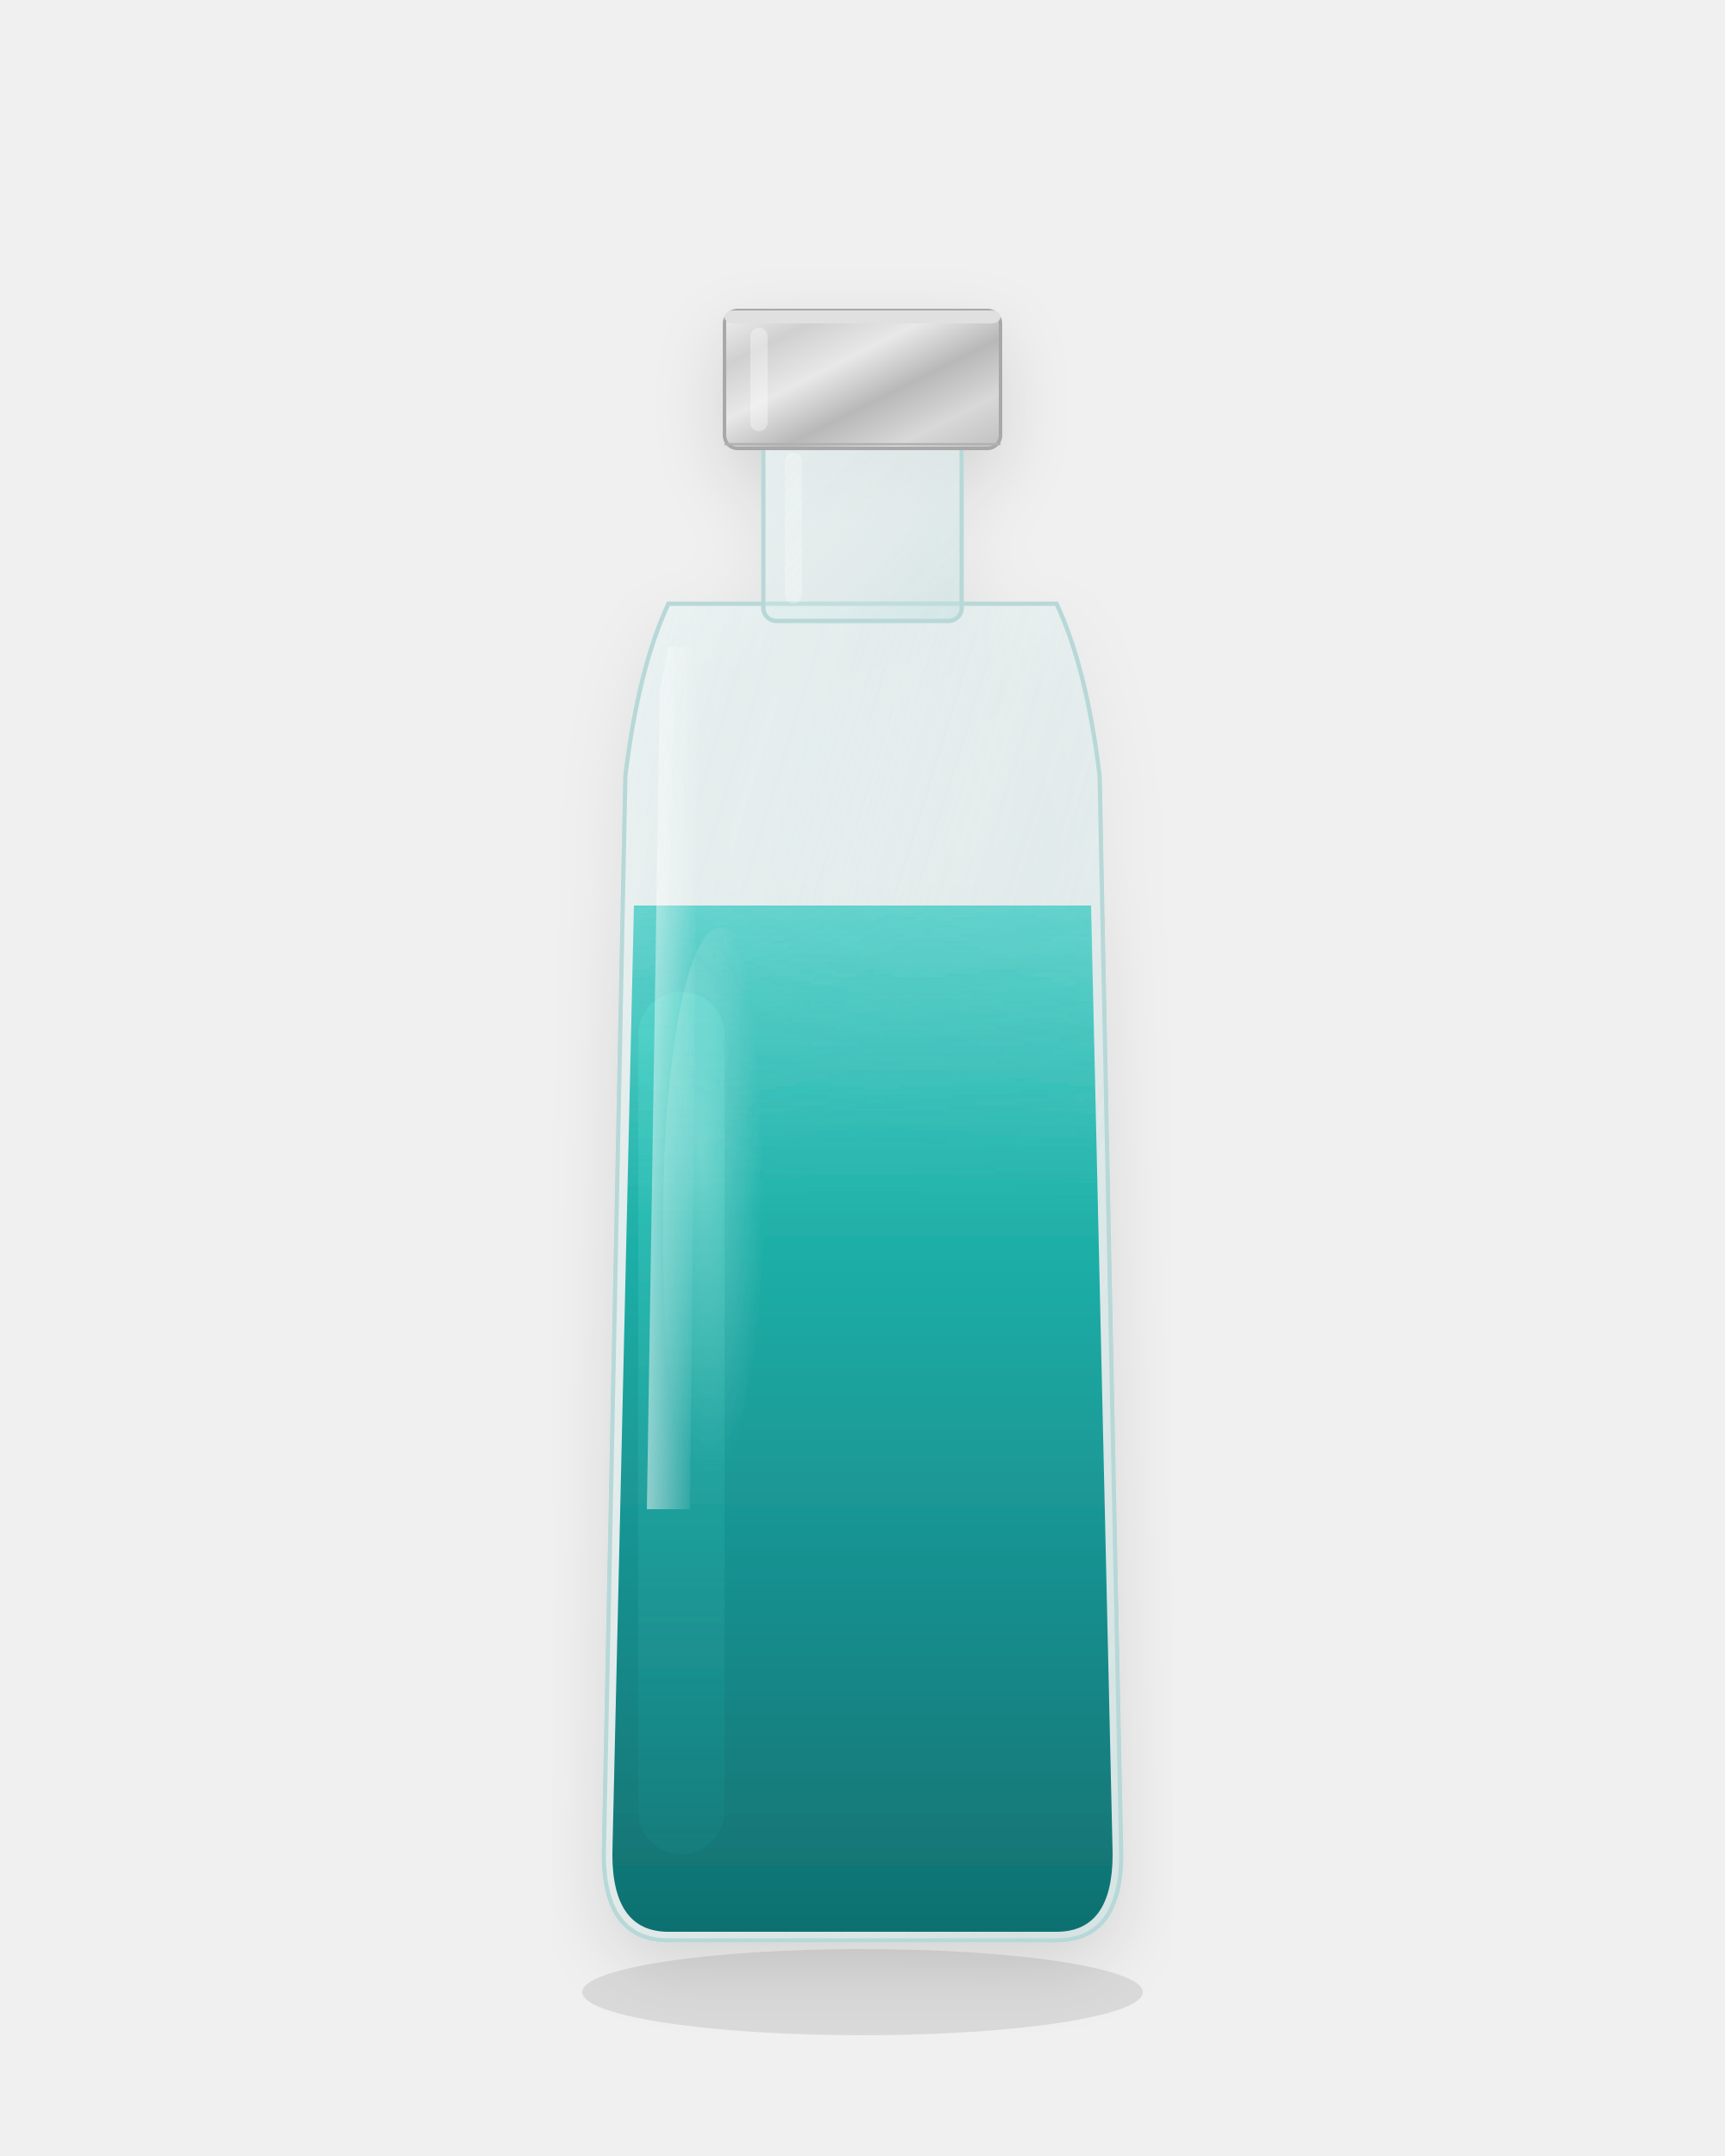
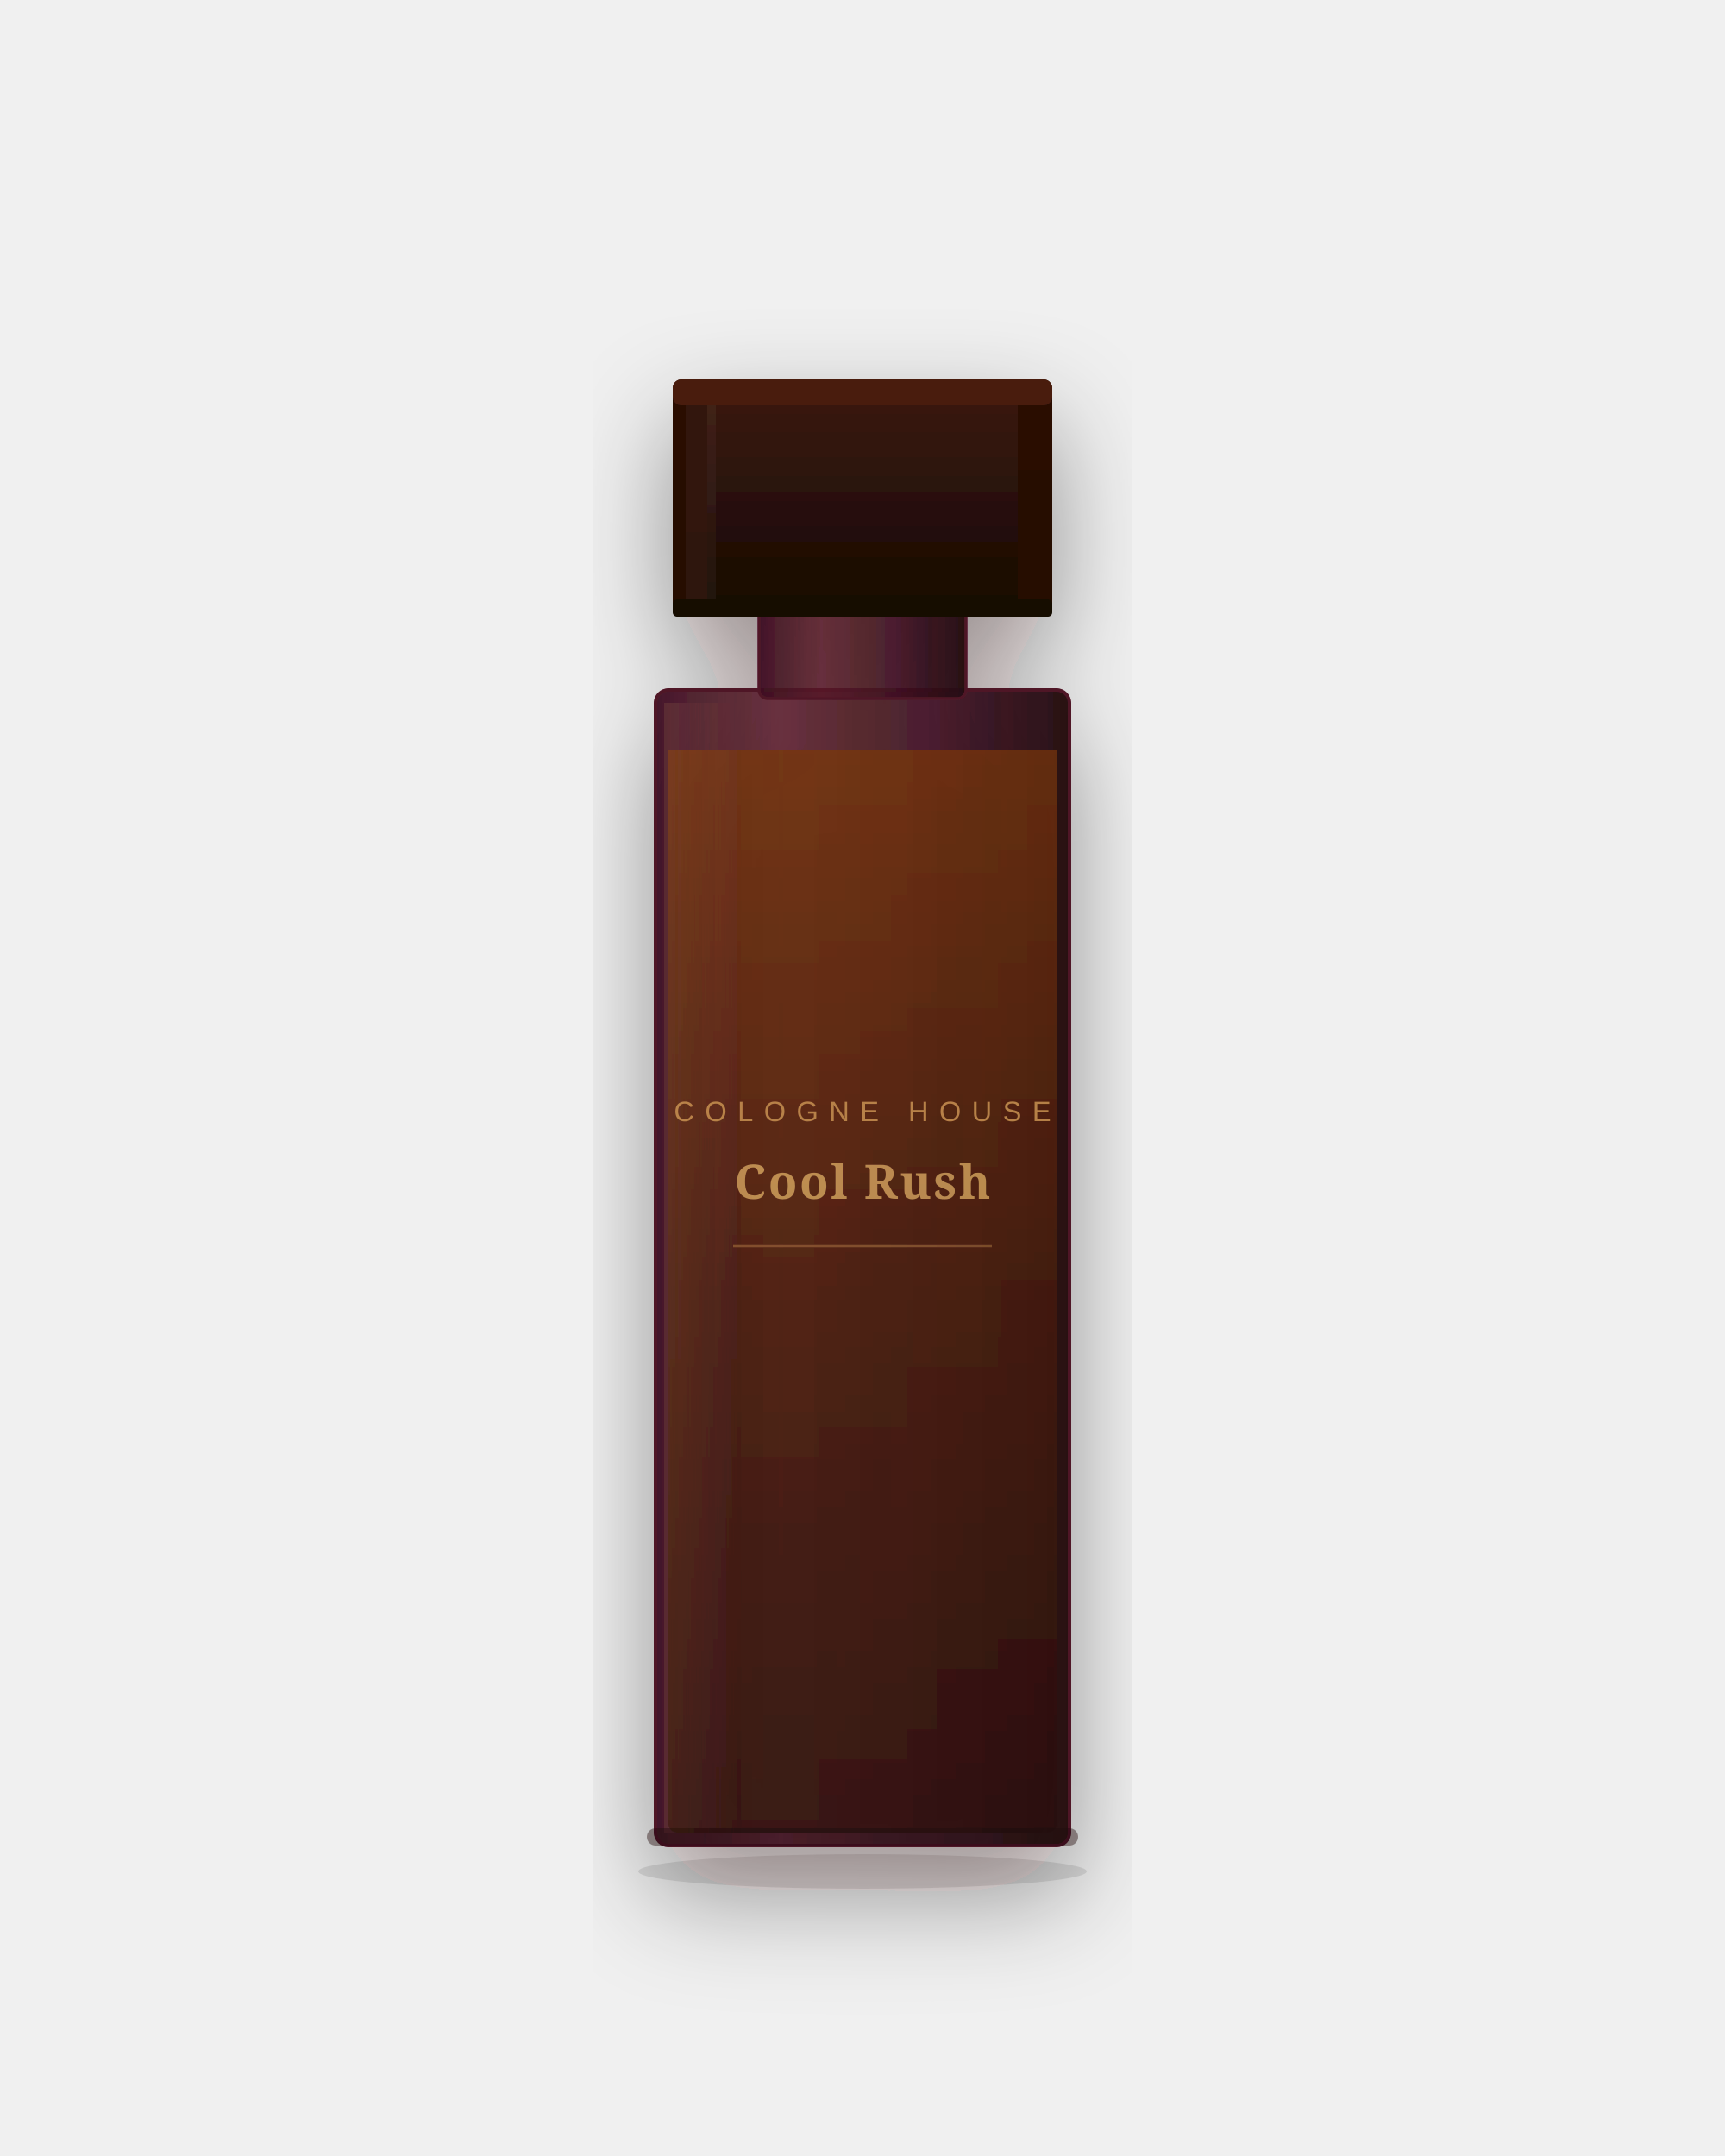
- <svg xmlns="http://www.w3.org/2000/svg" viewBox="0 0 400 500" fill="none">
+ <svg xmlns="http://www.w3.org/2000/svg" viewBox="0 0 400 500" width="400" height="500">
  <defs>
-     <linearGradient id="glassGrad" x1="0" y1="0" x2="1" y2="0.8">
-       <stop offset="0%" stop-color="#e8f5f5" stop-opacity="0.55" />
-       <stop offset="50%" stop-color="#d5eded" stop-opacity="0.3" />
-       <stop offset="100%" stop-color="#c5e0e0" stop-opacity="0.45" />
+     <linearGradient id="cr-glass" x1="0" y1="0" x2="1" y2="0">
+       <stop offset="0%" stop-color="#3d1020" stop-opacity="0.95" />
+       <stop offset="30%" stop-color="#581828" stop-opacity="0.82" />
+       <stop offset="68%" stop-color="#3d1020" stop-opacity="0.90" />
+       <stop offset="100%" stop-color="#250810" stop-opacity="0.98" />
    </linearGradient>
-     <linearGradient id="liquidGrad" x1="0" y1="0" x2="0" y2="1">
-       <stop offset="0%" stop-color="#30c8c0" stop-opacity="0.7" />
-       <stop offset="30%" stop-color="#20B2AA" />
-       <stop offset="65%" stop-color="#189090" />
-       <stop offset="100%" stop-color="#107070" />
+     <linearGradient id="cr-liquid" x1="0" y1="0" x2="0" y2="1">
+       <stop offset="0%" stop-color="#7a3808" />
+       <stop offset="50%" stop-color="#4a2008" />
+       <stop offset="100%" stop-color="#280e04" />
    </linearGradient>
-     <linearGradient id="mintGrad" x1="0" y1="0" x2="0" y2="1">
-       <stop offset="0%" stop-color="#60e8d8" stop-opacity="0.3" />
-       <stop offset="100%" stop-color="#20B2AA" stop-opacity="0.1" />
+     <linearGradient id="cr-cap" x1="0" y1="0" x2="0" y2="1">
+       <stop offset="0%" stop-color="#3c1a0c" />
+       <stop offset="100%" stop-color="#160804" />
    </linearGradient>
-     <linearGradient id="highlightGrad" x1="0" y1="0" x2="1" y2="0">
-       <stop offset="0%" stop-color="#ffffff" stop-opacity="0.5" />
-       <stop offset="100%" stop-color="#ffffff" stop-opacity="0" />
+     <linearGradient id="cr-hl" x1="0" y1="0" x2="1" y2="0">
+       <stop offset="0%" stop-color="#c08060" stop-opacity="0.3" />
+       <stop offset="100%" stop-color="#c08060" stop-opacity="0" />
    </linearGradient>
-     <linearGradient id="capGrad" x1="0" y1="0" x2="1" y2="1">
-       <stop offset="0%" stop-color="#f0f0f0" />
-       <stop offset="20%" stop-color="#d0d0d0" />
-       <stop offset="40%" stop-color="#e8e8e8" />
-       <stop offset="60%" stop-color="#b8b8b8" />
-       <stop offset="80%" stop-color="#d8d8d8" />
-       <stop offset="100%" stop-color="#c0c0c0" />
-     </linearGradient>
-     <filter id="shadow" x="-10%" y="-5%" width="120%" height="115%">
-       <feGaussianBlur in="SourceAlpha" stdDeviation="8" result="blur" />
-       <feOffset in="blur" dx="0" dy="6" result="offsetBlur" />
-       <feFlood flood-color="#000000" flood-opacity="0.12" result="color" />
-       <feComposite in="color" in2="offsetBlur" operator="in" result="shadow" />
-       <feMerge>
-         <feMergeNode in="shadow" />
-         <feMergeNode in="SourceGraphic" />
-       </feMerge>
+     <filter id="cr-sh">
+       <feDropShadow dx="0" dy="10" stdDeviation="12" flood-color="#180608" flood-opacity="0.4" />
    </filter>
-     <radialGradient id="reflectionGrad" cx="0.3" cy="0.3" r="0.45">
-       <stop offset="0%" stop-color="#ffffff" stop-opacity="0.3" />
-       <stop offset="100%" stop-color="#ffffff" stop-opacity="0" />
-     </radialGradient>
  </defs>
-   <ellipse cx="200" cy="462" rx="65" ry="10" fill="#000" opacity="0.09" />
-   <g filter="url(#shadow)">
-     <path d="       M 155 140       Q 148 155 145 180       L 140 430       Q 140 450 155 450       L 245 450       Q 260 450 260 430       L 255 180       Q 252 155 245 140       Z     " fill="url(#glassGrad)" stroke="#b8d8d8" stroke-width="1" />
-     <path d="       M 147 210       L 142 430       Q 142 448 155 448       L 245 448       Q 258 448 258 430       L 253 210       Z     " fill="url(#liquidGrad)" />
-     <rect x="148" y="230" width="20" height="200" rx="10" fill="url(#mintGrad)" />
-     <path d="       M 155 150       L 153 160       L 150 350       L 160 350       L 162 160       L 160 150       Z     " fill="url(#highlightGrad)" />
-     <ellipse cx="170" cy="300" rx="16" ry="85" fill="url(#reflectionGrad)" transform="rotate(-2 170 300)" />
-     <rect x="177" y="100" width="46" height="44" rx="3" fill="url(#glassGrad)" stroke="#b8d8d8" stroke-width="1" />
-     <rect x="182" y="105" width="4" height="35" rx="2" fill="#ffffff" opacity="0.25" />
-     <rect x="168" y="72" width="64" height="32" rx="3" fill="url(#capGrad)" stroke="#a8a8a8" stroke-width="0.8" />
-     <rect x="174" y="76" width="4" height="24" rx="2" fill="#ffffff" opacity="0.35" />
-     <rect x="168" y="72" width="64" height="3" rx="2" fill="#e0e0e0" />
-     <line x1="168" y1="103" x2="232" y2="103" stroke="#b0b0b0" stroke-width="0.5" />
+   <g filter="url(#cr-sh)">
+     <rect x="152" y="160" width="96" height="268" rx="3" fill="url(#cr-glass)" stroke="#501828" stroke-width="0.8" />
+     <clipPath id="cr-cl">
+       <rect x="155" y="163" width="90" height="262" rx="2" />
+     </clipPath>
+     <rect x="155" y="174" width="90" height="251" fill="url(#cr-liquid)" clip-path="url(#cr-cl)" opacity="0.70" />
+     <rect x="154" y="163" width="17" height="262" fill="url(#cr-hl)" opacity="0.5" />
+     <text x="200" y="260" font-family="'Trebuchet MS',Arial,sans-serif" font-size="6.5" fill="#c89050" text-anchor="middle" letter-spacing="2.5" opacity="0.85">COLOGNE HOUSE</text>
+     <text x="200" y="278" font-family="Georgia,serif" font-size="11" font-weight="bold" fill="#d8a860" text-anchor="middle" letter-spacing="0.5" opacity="0.78">Cool Rush</text>
+     <line x1="170" y1="289" x2="230" y2="289" stroke="#c89050" stroke-width="0.5" opacity="0.4" />
+     <rect x="150" y="424" width="100" height="4" rx="2" fill="#180608" opacity="0.4" />
+     <rect x="176" y="141" width="48" height="21" rx="2" fill="url(#cr-glass)" stroke="#501828" stroke-width="0.7" />
+     <rect x="156" y="88" width="88" height="55" rx="2" fill="url(#cr-cap)" />
+     <rect x="156" y="90" width="8" height="51" rx="1" fill="#280c04" opacity="0.9" />
+     <rect x="236" y="90" width="8" height="51" rx="1" fill="#280c04" opacity="0.9" />
+     <rect x="156" y="88" width="88" height="6" rx="2" fill="#481c0c" />
+     <rect x="159" y="94" width="7" height="45" fill="#ffffff" opacity="0.04" />
+     <rect x="156" y="139" width="88" height="4" rx="1" fill="#180800" />
+     <ellipse cx="200" cy="434" rx="52" ry="4" fill="#180608" opacity="0.1" />
  </g>
</svg>
